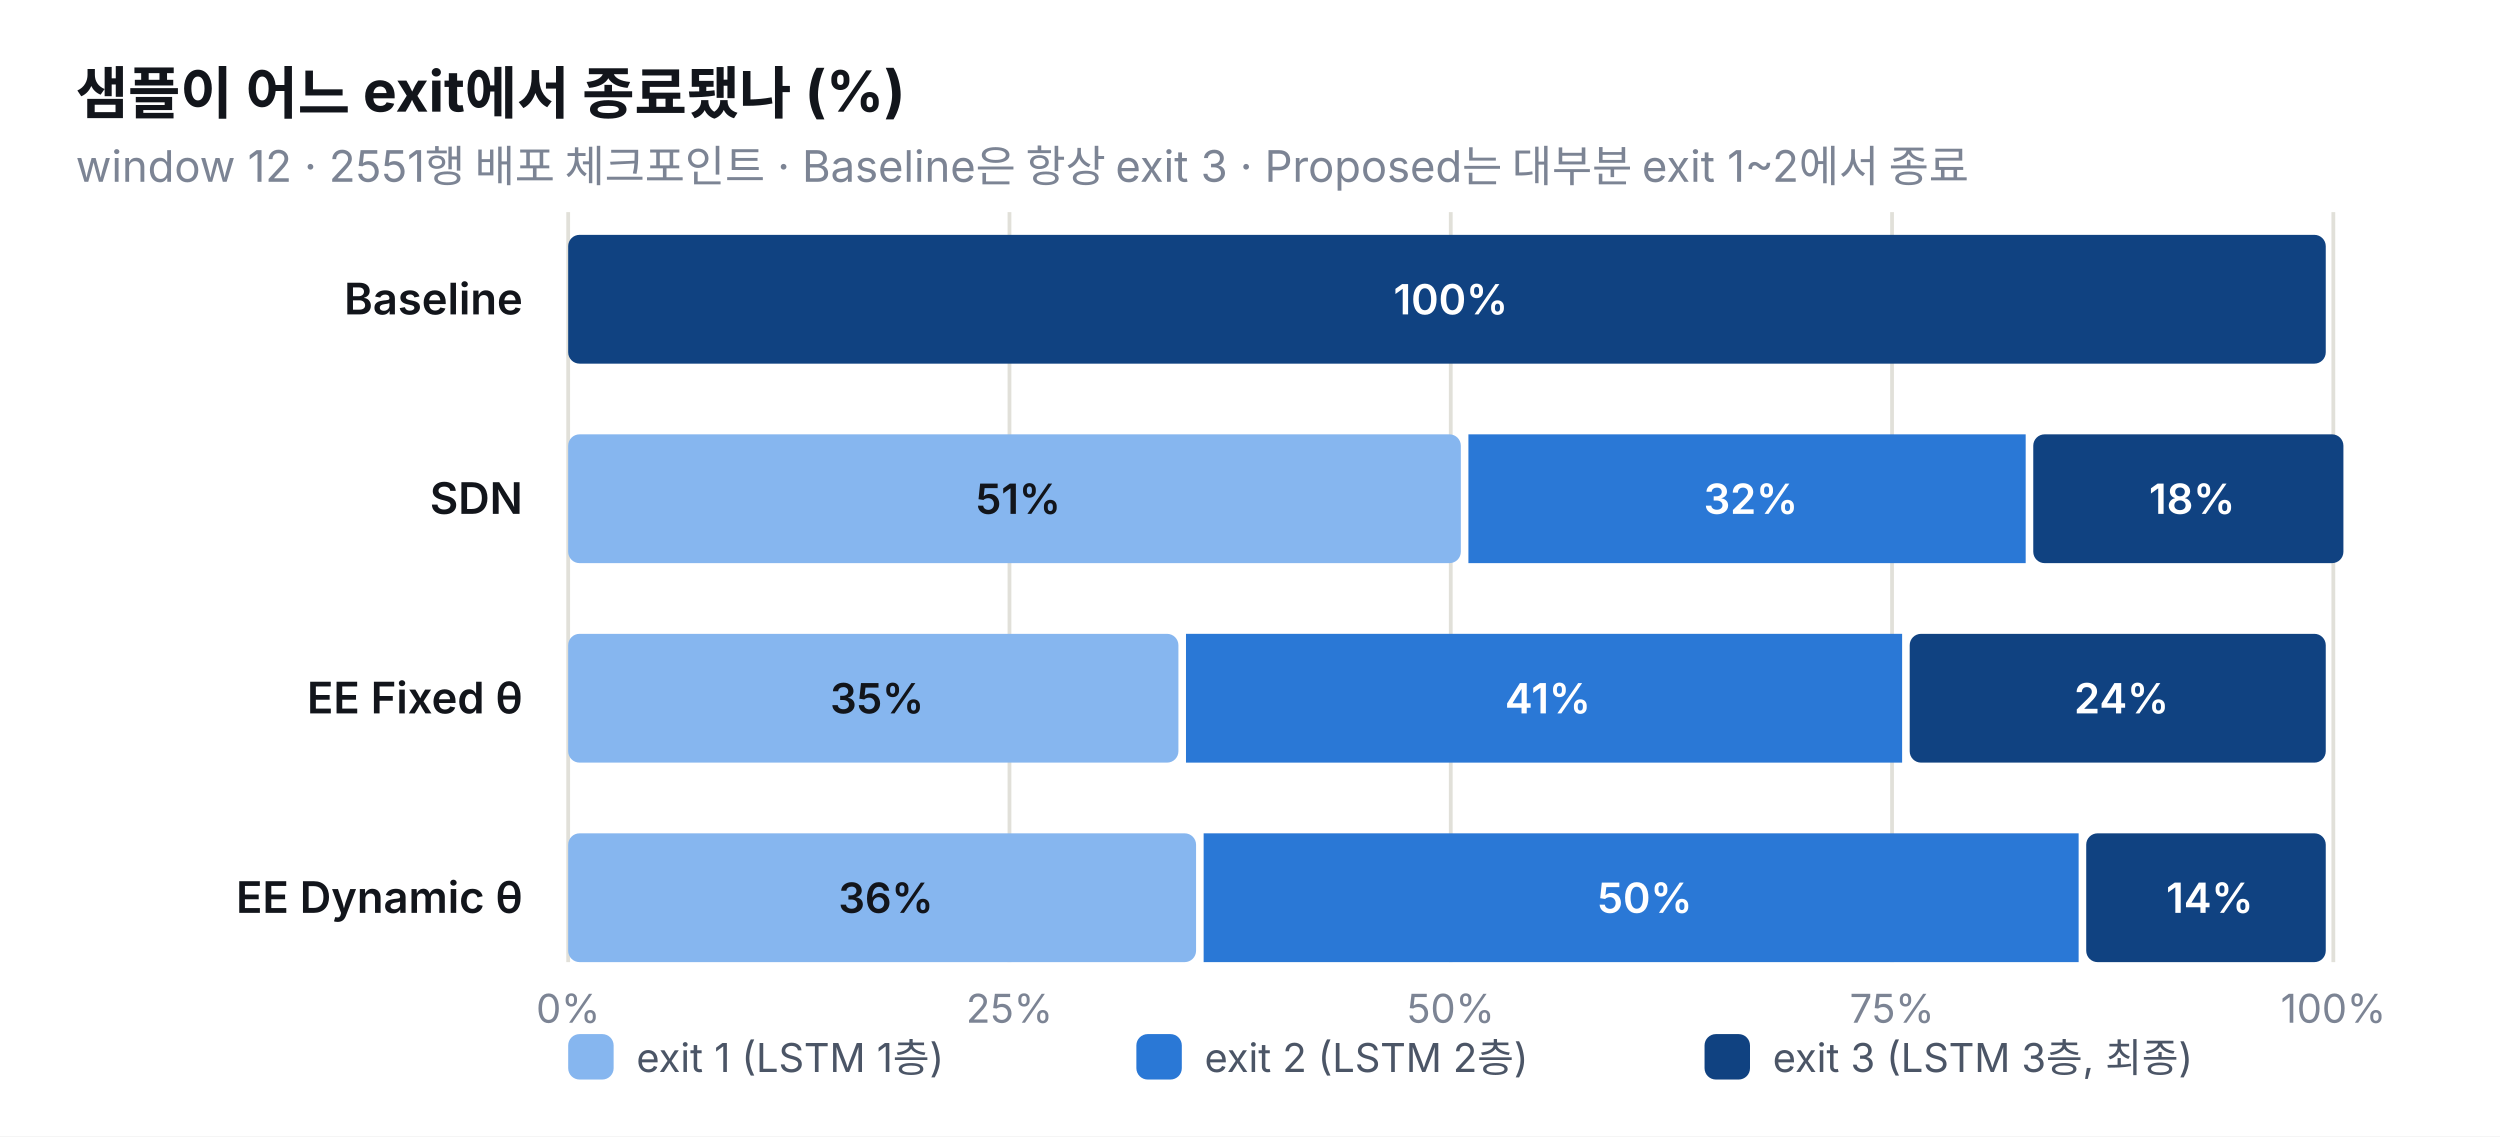
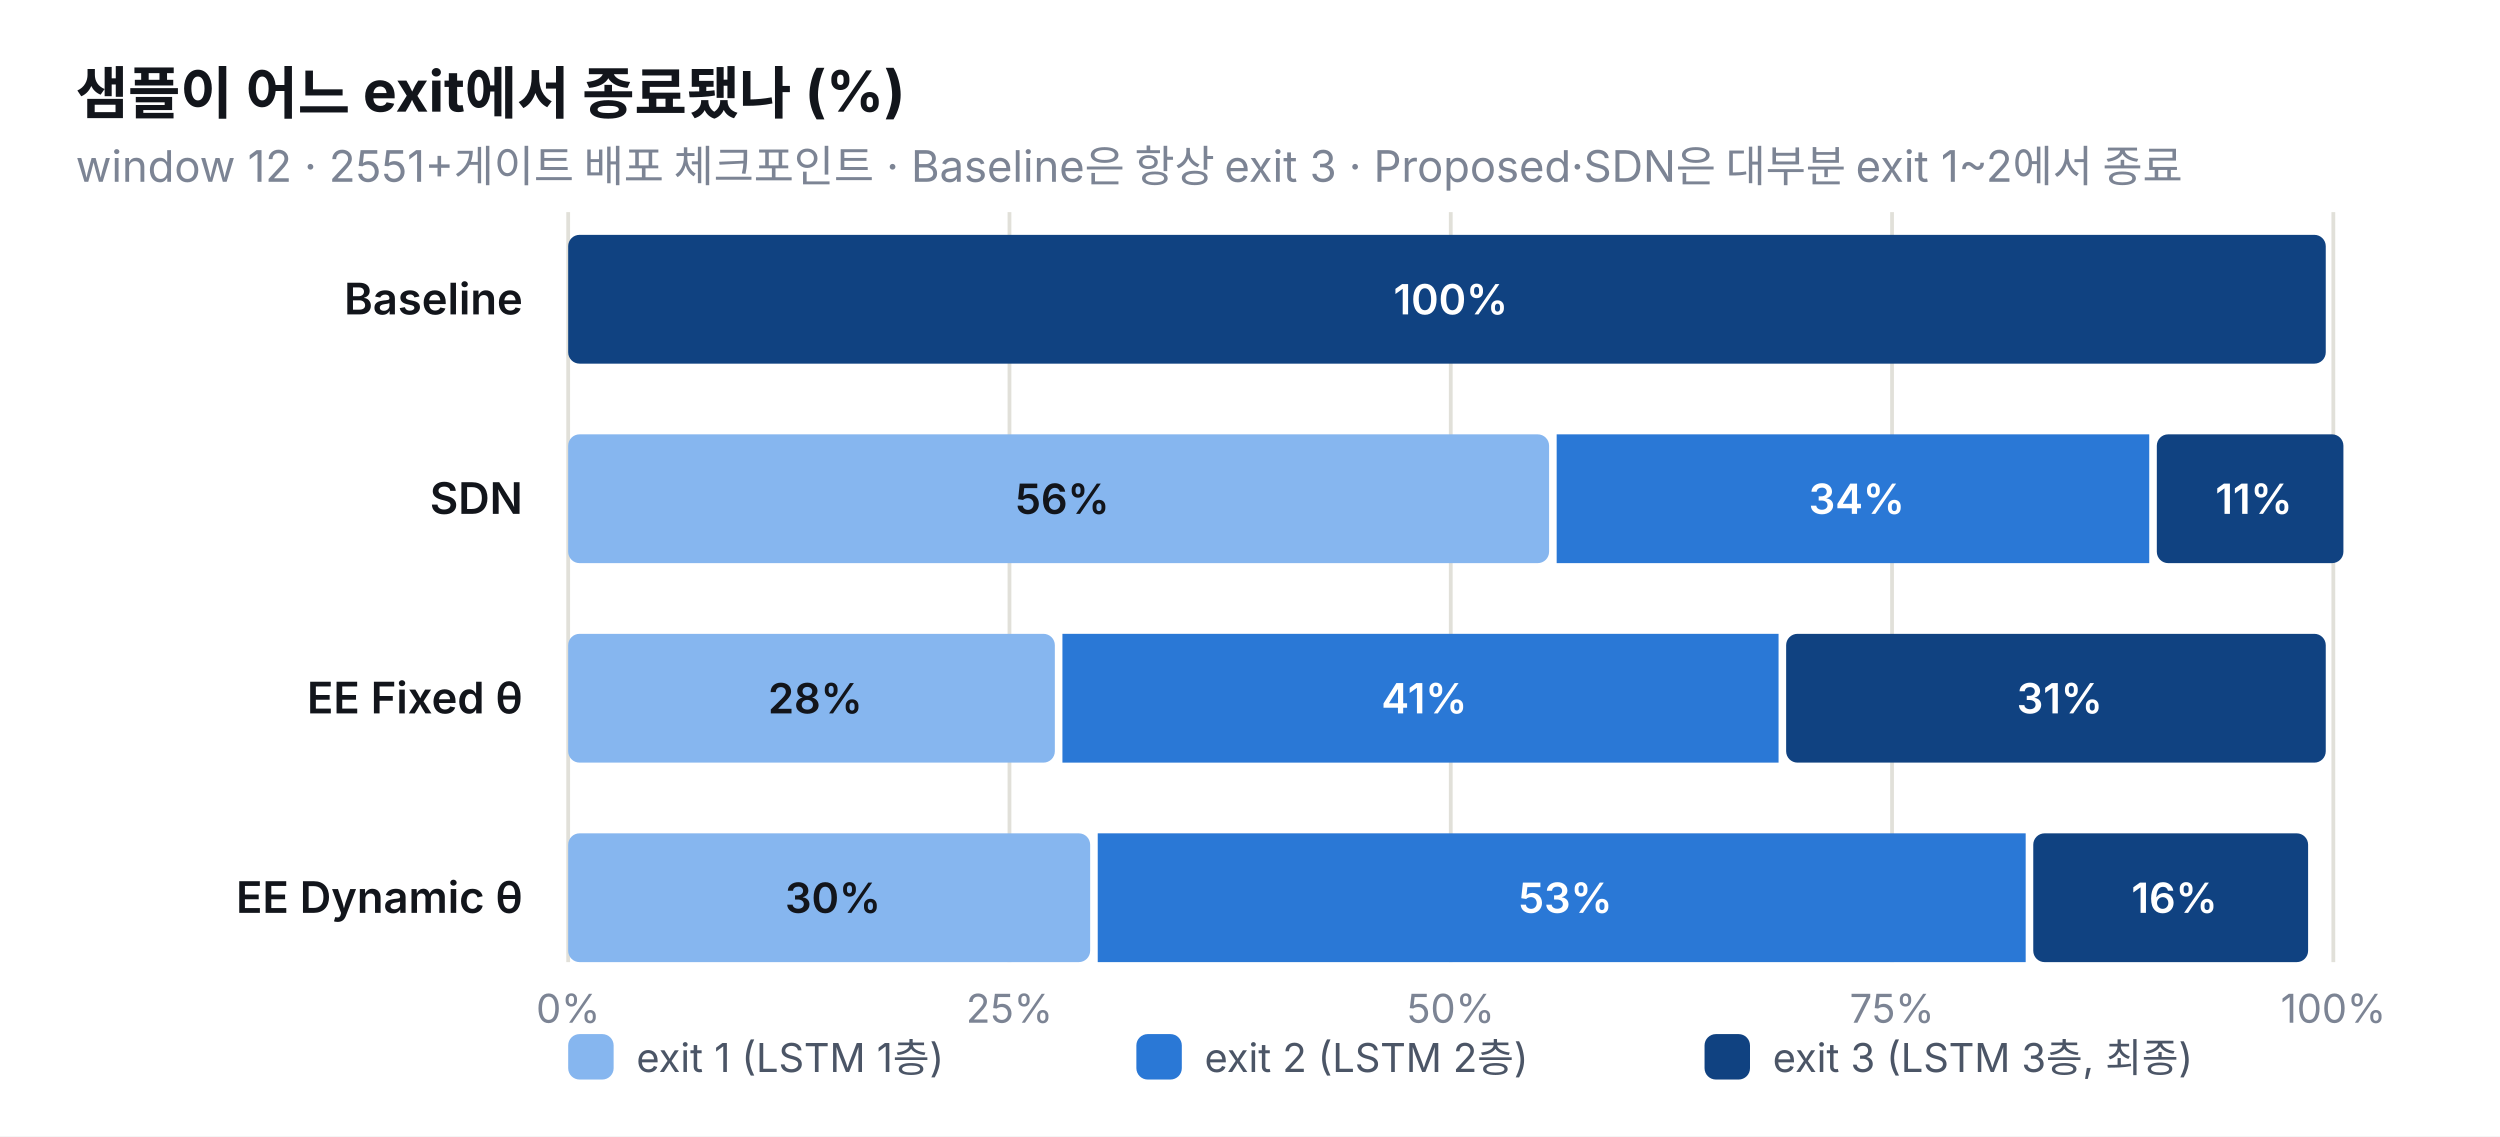
<svg xmlns="http://www.w3.org/2000/svg" width="660" height="300" viewBox="0 0 660 300" font-family="-apple-system, &quot;Segoe UI&quot;, &quot;Malgun Gothic&quot;, &quot;Noto Sans KR&quot;, system-ui, sans-serif">
  <rect x="0" y="0" width="660" height="300" fill="#ffffff" />
  <text x="20" y="30" text-anchor="start" font-size="15" font-weight="700" fill="#12151b" font-family="-apple-system, &quot;Segoe UI&quot;, &quot;Malgun Gothic&quot;, &quot;Noto Sans KR&quot;, system-ui, sans-serif" transform="undefined">샘플이 어느 exit에서 종료됐나 (%)</text>
-   <text x="20" y="48" text-anchor="start" font-size="11.5" font-weight="400" fill="#7c8494" font-family="-apple-system, &quot;Segoe UI&quot;, &quot;Malgun Gothic&quot;, &quot;Noto Sans KR&quot;, system-ui, sans-serif" transform="undefined">window 12 · 2551행 배포 체크포인트 · Baseline은 항상 exit 3 · Proposed는 대부분 exit 1~2에서 종료</text>
+   <text x="20" y="48" text-anchor="start" font-size="11.5" font-weight="400" fill="#7c8494" font-family="-apple-system, &quot;Segoe UI&quot;, &quot;Malgun Gothic&quot;, &quot;Noto Sans KR&quot;, system-ui, sans-serif" transform="undefined">window 12 · 2551+게이트 배포 체크포인트 · Baseline은 항상 exit 3 · Proposed·SDN은 대부분 exit 1~2에서 종료</text>
  <line x1="150" y1="56" x2="150" y2="254" stroke="#e1e0d9" stroke-width="1" />
  <text x="150" y="270" text-anchor="middle" font-size="10.5" font-weight="400" fill="#7c8494" font-family="-apple-system, &quot;Segoe UI&quot;, &quot;Malgun Gothic&quot;, &quot;Noto Sans KR&quot;, system-ui, sans-serif" transform="undefined">0%</text>
  <line x1="266.5" y1="56" x2="266.5" y2="254" stroke="#e1e0d9" stroke-width="1" />
  <text x="266.5" y="270" text-anchor="middle" font-size="10.5" font-weight="400" fill="#7c8494" font-family="-apple-system, &quot;Segoe UI&quot;, &quot;Malgun Gothic&quot;, &quot;Noto Sans KR&quot;, system-ui, sans-serif" transform="undefined">25%</text>
  <line x1="383" y1="56" x2="383" y2="254" stroke="#e1e0d9" stroke-width="1" />
  <text x="383" y="270" text-anchor="middle" font-size="10.5" font-weight="400" fill="#7c8494" font-family="-apple-system, &quot;Segoe UI&quot;, &quot;Malgun Gothic&quot;, &quot;Noto Sans KR&quot;, system-ui, sans-serif" transform="undefined">50%</text>
  <line x1="499.5" y1="56" x2="499.5" y2="254" stroke="#e1e0d9" stroke-width="1" />
  <text x="499.5" y="270" text-anchor="middle" font-size="10.5" font-weight="400" fill="#7c8494" font-family="-apple-system, &quot;Segoe UI&quot;, &quot;Malgun Gothic&quot;, &quot;Noto Sans KR&quot;, system-ui, sans-serif" transform="undefined">75%</text>
  <line x1="616" y1="56" x2="616" y2="254" stroke="#e1e0d9" stroke-width="1" />
  <text x="616" y="270" text-anchor="middle" font-size="10.5" font-weight="400" fill="#7c8494" font-family="-apple-system, &quot;Segoe UI&quot;, &quot;Malgun Gothic&quot;, &quot;Noto Sans KR&quot;, system-ui, sans-serif" transform="undefined">100%</text>
  <text x="138" y="83" text-anchor="end" font-size="11.5" font-weight="600" fill="#12151b" font-family="-apple-system, &quot;Segoe UI&quot;, &quot;Malgun Gothic&quot;, &quot;Noto Sans KR&quot;, system-ui, sans-serif" transform="undefined">Baseline</text>
  <rect x="150" y="62" width="464" height="34" fill="#104281" rx="3" />
  <text x="383" y="83" text-anchor="middle" font-size="11" font-weight="600" fill="#ffffff" font-family="-apple-system, &quot;Segoe UI&quot;, &quot;Malgun Gothic&quot;, &quot;Noto Sans KR&quot;, system-ui, sans-serif" transform="undefined">100%</text>
  <text x="138" y="135.667" text-anchor="end" font-size="11.5" font-weight="600" fill="#12151b" font-family="-apple-system, &quot;Segoe UI&quot;, &quot;Malgun Gothic&quot;, &quot;Noto Sans KR&quot;, system-ui, sans-serif" transform="undefined">SDN</text>
-   <rect x="150" y="114.667" width="235.66" height="34" fill="#86b6ef" rx="3" />
-   <text x="268.83" y="135.667" text-anchor="middle" font-size="11" font-weight="600" fill="#12151b" font-family="-apple-system, &quot;Segoe UI&quot;, &quot;Malgun Gothic&quot;, &quot;Noto Sans KR&quot;, system-ui, sans-serif" transform="undefined">51%</text>
-   <rect x="387.66" y="114.667" width="147.12" height="34" fill="#2a78d6" rx="0" />
-   <text x="462.22" y="135.667" text-anchor="middle" font-size="11" font-weight="600" fill="#ffffff" font-family="-apple-system, &quot;Segoe UI&quot;, &quot;Malgun Gothic&quot;, &quot;Noto Sans KR&quot;, system-ui, sans-serif" transform="undefined">32%</text>
-   <rect x="536.78" y="114.667" width="81.88" height="34" fill="#104281" rx="3" />
-   <text x="578.72" y="135.667" text-anchor="middle" font-size="11" font-weight="600" fill="#ffffff" font-family="-apple-system, &quot;Segoe UI&quot;, &quot;Malgun Gothic&quot;, &quot;Noto Sans KR&quot;, system-ui, sans-serif" transform="undefined">18%</text>
+   <rect x="150" y="114.667" width="258.96" height="34" fill="#86b6ef" rx="3" />
+   <text x="280.48" y="135.667" text-anchor="middle" font-size="11" font-weight="600" fill="#12151b" font-family="-apple-system, &quot;Segoe UI&quot;, &quot;Malgun Gothic&quot;, &quot;Noto Sans KR&quot;, system-ui, sans-serif" transform="undefined">56%</text>
+   <rect x="410.96" y="114.667" width="156.44" height="34" fill="#2a78d6" rx="0" />
+   <text x="490.18" y="135.667" text-anchor="middle" font-size="11" font-weight="600" fill="#ffffff" font-family="-apple-system, &quot;Segoe UI&quot;, &quot;Malgun Gothic&quot;, &quot;Noto Sans KR&quot;, system-ui, sans-serif" transform="undefined">34%</text>
+   <rect x="569.4" y="114.667" width="49.26" height="34" fill="#104281" rx="3" />
+   <text x="595.03" y="135.667" text-anchor="middle" font-size="11" font-weight="600" fill="#ffffff" font-family="-apple-system, &quot;Segoe UI&quot;, &quot;Malgun Gothic&quot;, &quot;Noto Sans KR&quot;, system-ui, sans-serif" transform="undefined">11%</text>
  <text x="138" y="188.333" text-anchor="end" font-size="11.5" font-weight="600" fill="#12151b" font-family="-apple-system, &quot;Segoe UI&quot;, &quot;Malgun Gothic&quot;, &quot;Noto Sans KR&quot;, system-ui, sans-serif" transform="undefined">EE Fixed θ</text>
-   <rect x="150" y="167.333" width="161.1" height="34" fill="#86b6ef" rx="3" />
-   <text x="231.55" y="188.333" text-anchor="middle" font-size="11" font-weight="600" fill="#12151b" font-family="-apple-system, &quot;Segoe UI&quot;, &quot;Malgun Gothic&quot;, &quot;Noto Sans KR&quot;, system-ui, sans-serif" transform="undefined">35%</text>
-   <rect x="313.1" y="167.333" width="189.06" height="34" fill="#2a78d6" rx="0" />
-   <text x="408.63" y="188.333" text-anchor="middle" font-size="11" font-weight="600" fill="#ffffff" font-family="-apple-system, &quot;Segoe UI&quot;, &quot;Malgun Gothic&quot;, &quot;Noto Sans KR&quot;, system-ui, sans-serif" transform="undefined">41%</text>
-   <rect x="504.16" y="167.333" width="109.84" height="34" fill="#104281" rx="3" />
-   <text x="560.08" y="188.333" text-anchor="middle" font-size="11" font-weight="600" fill="#ffffff" font-family="-apple-system, &quot;Segoe UI&quot;, &quot;Malgun Gothic&quot;, &quot;Noto Sans KR&quot;, system-ui, sans-serif" transform="undefined">24%</text>
+   <rect x="150" y="167.333" width="128.48" height="34" fill="#86b6ef" rx="3" />
+   <text x="215.24" y="188.333" text-anchor="middle" font-size="11" font-weight="600" fill="#12151b" font-family="-apple-system, &quot;Segoe UI&quot;, &quot;Malgun Gothic&quot;, &quot;Noto Sans KR&quot;, system-ui, sans-serif" transform="undefined">28%</text>
+   <rect x="280.48" y="167.333" width="189.06" height="34" fill="#2a78d6" rx="0" />
+   <text x="376.01" y="188.333" text-anchor="middle" font-size="11" font-weight="600" fill="#ffffff" font-family="-apple-system, &quot;Segoe UI&quot;, &quot;Malgun Gothic&quot;, &quot;Noto Sans KR&quot;, system-ui, sans-serif" transform="undefined">41%</text>
+   <rect x="471.54" y="167.333" width="142.46" height="34" fill="#104281" rx="3" />
+   <text x="543.77" y="188.333" text-anchor="middle" font-size="11" font-weight="600" fill="#ffffff" font-family="-apple-system, &quot;Segoe UI&quot;, &quot;Malgun Gothic&quot;, &quot;Noto Sans KR&quot;, system-ui, sans-serif" transform="undefined">31%</text>
  <text x="138" y="241" text-anchor="end" font-size="11.5" font-weight="600" fill="#12151b" font-family="-apple-system, &quot;Segoe UI&quot;, &quot;Malgun Gothic&quot;, &quot;Noto Sans KR&quot;, system-ui, sans-serif" transform="undefined">EE Dynamic θ</text>
-   <rect x="150" y="220" width="165.76" height="34" fill="#86b6ef" rx="3" />
-   <text x="233.88" y="241" text-anchor="middle" font-size="11" font-weight="600" fill="#12151b" font-family="-apple-system, &quot;Segoe UI&quot;, &quot;Malgun Gothic&quot;, &quot;Noto Sans KR&quot;, system-ui, sans-serif" transform="undefined">36%</text>
-   <rect x="317.76" y="220" width="231" height="34" fill="#2a78d6" rx="0" />
-   <text x="434.26" y="241" text-anchor="middle" font-size="11" font-weight="600" fill="#ffffff" font-family="-apple-system, &quot;Segoe UI&quot;, &quot;Malgun Gothic&quot;, &quot;Noto Sans KR&quot;, system-ui, sans-serif" transform="undefined">50%</text>
-   <rect x="550.76" y="220" width="63.24" height="34" fill="#104281" rx="3" />
-   <text x="583.38" y="241" text-anchor="middle" font-size="11" font-weight="600" fill="#ffffff" font-family="-apple-system, &quot;Segoe UI&quot;, &quot;Malgun Gothic&quot;, &quot;Noto Sans KR&quot;, system-ui, sans-serif" transform="undefined">14%</text>
+   <rect x="150" y="220" width="137.8" height="34" fill="#86b6ef" rx="3" />
+   <text x="219.9" y="241" text-anchor="middle" font-size="11" font-weight="600" fill="#12151b" font-family="-apple-system, &quot;Segoe UI&quot;, &quot;Malgun Gothic&quot;, &quot;Noto Sans KR&quot;, system-ui, sans-serif" transform="undefined">30%</text>
+   <rect x="289.8" y="220" width="244.98" height="34" fill="#2a78d6" rx="0" />
+   <text x="413.29" y="241" text-anchor="middle" font-size="11" font-weight="600" fill="#ffffff" font-family="-apple-system, &quot;Segoe UI&quot;, &quot;Malgun Gothic&quot;, &quot;Noto Sans KR&quot;, system-ui, sans-serif" transform="undefined">53%</text>
+   <rect x="536.78" y="220" width="72.56" height="34" fill="#104281" rx="3" />
+   <text x="574.06" y="241" text-anchor="middle" font-size="11" font-weight="600" fill="#ffffff" font-family="-apple-system, &quot;Segoe UI&quot;, &quot;Malgun Gothic&quot;, &quot;Noto Sans KR&quot;, system-ui, sans-serif" transform="undefined">16%</text>
  <rect x="150" y="273" width="12" height="12" rx="3" fill="#86b6ef" />
  <text x="168" y="283" text-anchor="start" font-size="10.5" font-weight="400" fill="#4b5566" font-family="-apple-system, &quot;Segoe UI&quot;, &quot;Malgun Gothic&quot;, &quot;Noto Sans KR&quot;, system-ui, sans-serif" transform="undefined">exit 1 (LSTM 1층)</text>
  <rect x="300" y="273" width="12" height="12" rx="3" fill="#2a78d6" />
  <text x="318" y="283" text-anchor="start" font-size="10.5" font-weight="400" fill="#4b5566" font-family="-apple-system, &quot;Segoe UI&quot;, &quot;Malgun Gothic&quot;, &quot;Noto Sans KR&quot;, system-ui, sans-serif" transform="undefined">exit 2 (LSTM 2층)</text>
  <rect x="450" y="273" width="12" height="12" rx="3" fill="#104281" />
  <text x="468" y="283" text-anchor="start" font-size="10.5" font-weight="400" fill="#4b5566" font-family="-apple-system, &quot;Segoe UI&quot;, &quot;Malgun Gothic&quot;, &quot;Noto Sans KR&quot;, system-ui, sans-serif" transform="undefined">exit 3 (LSTM 3층, 최종)</text>
</svg>
